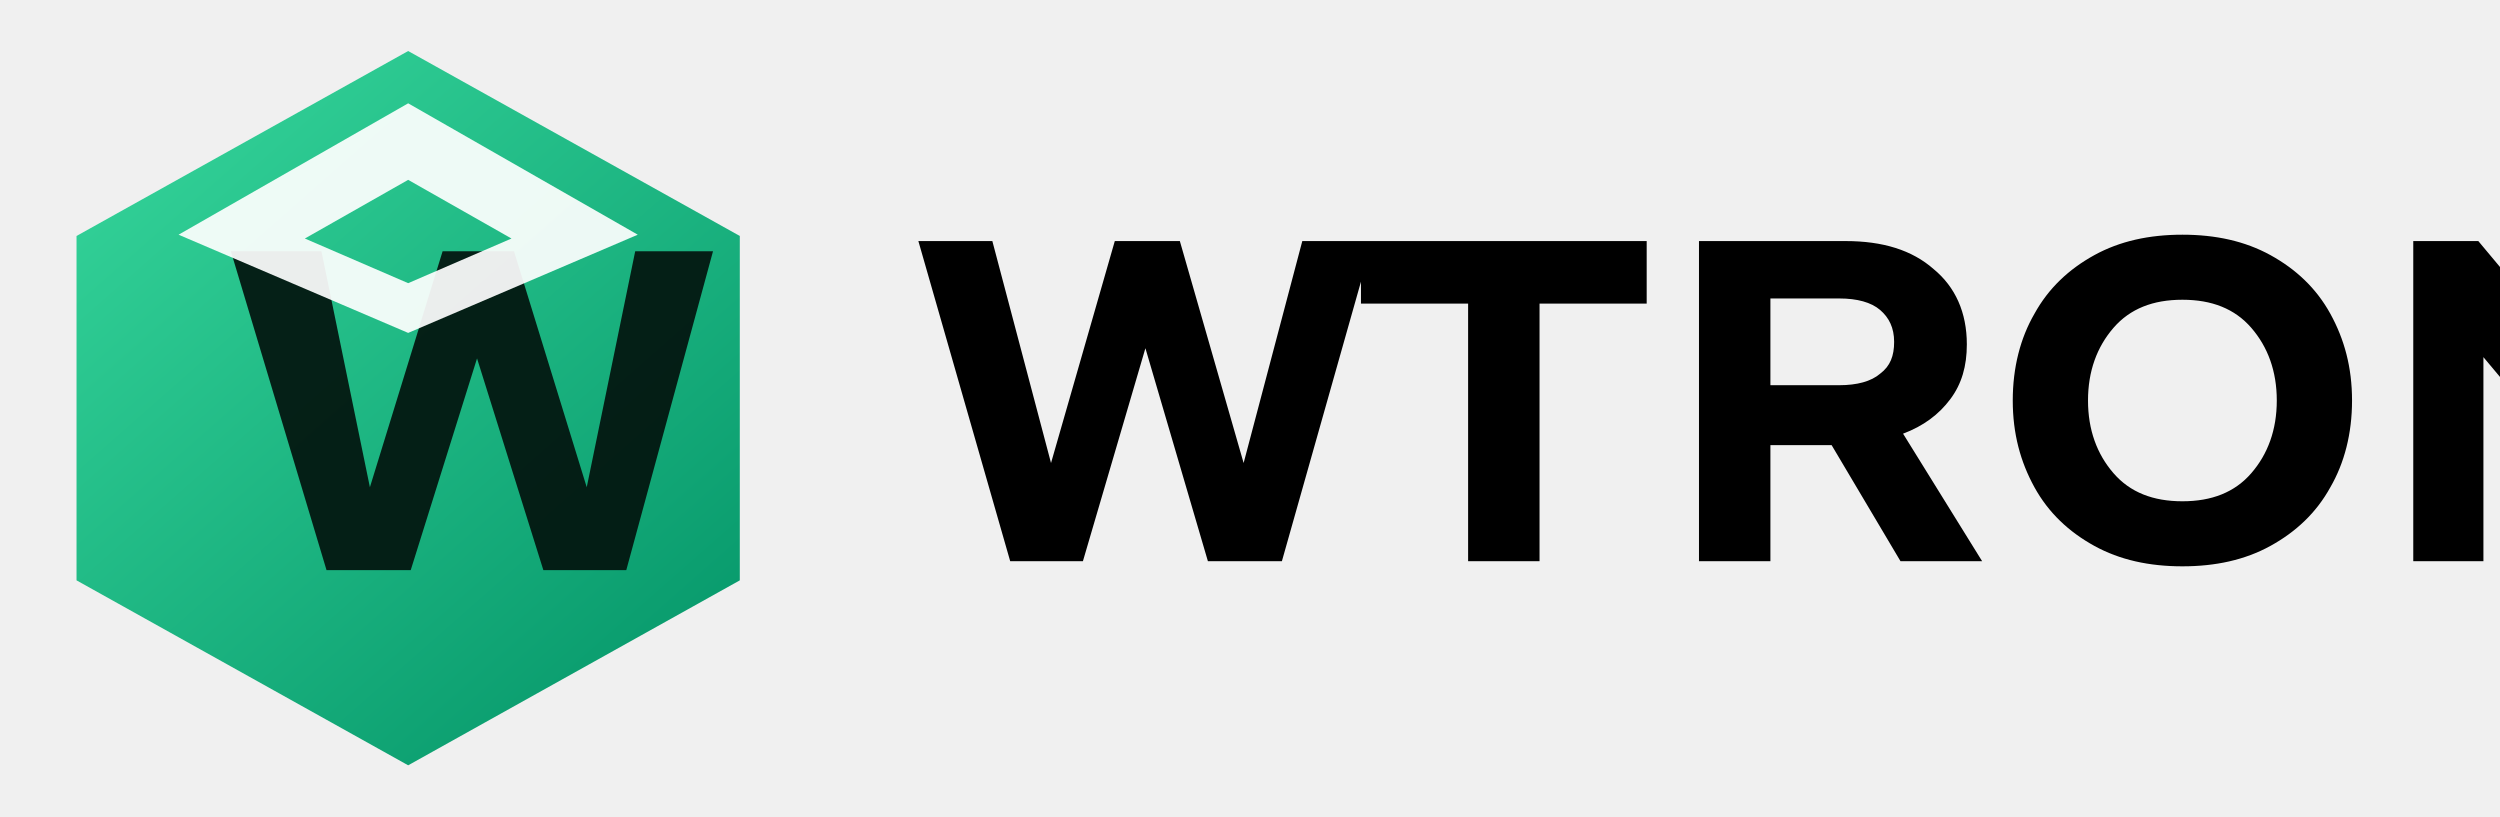
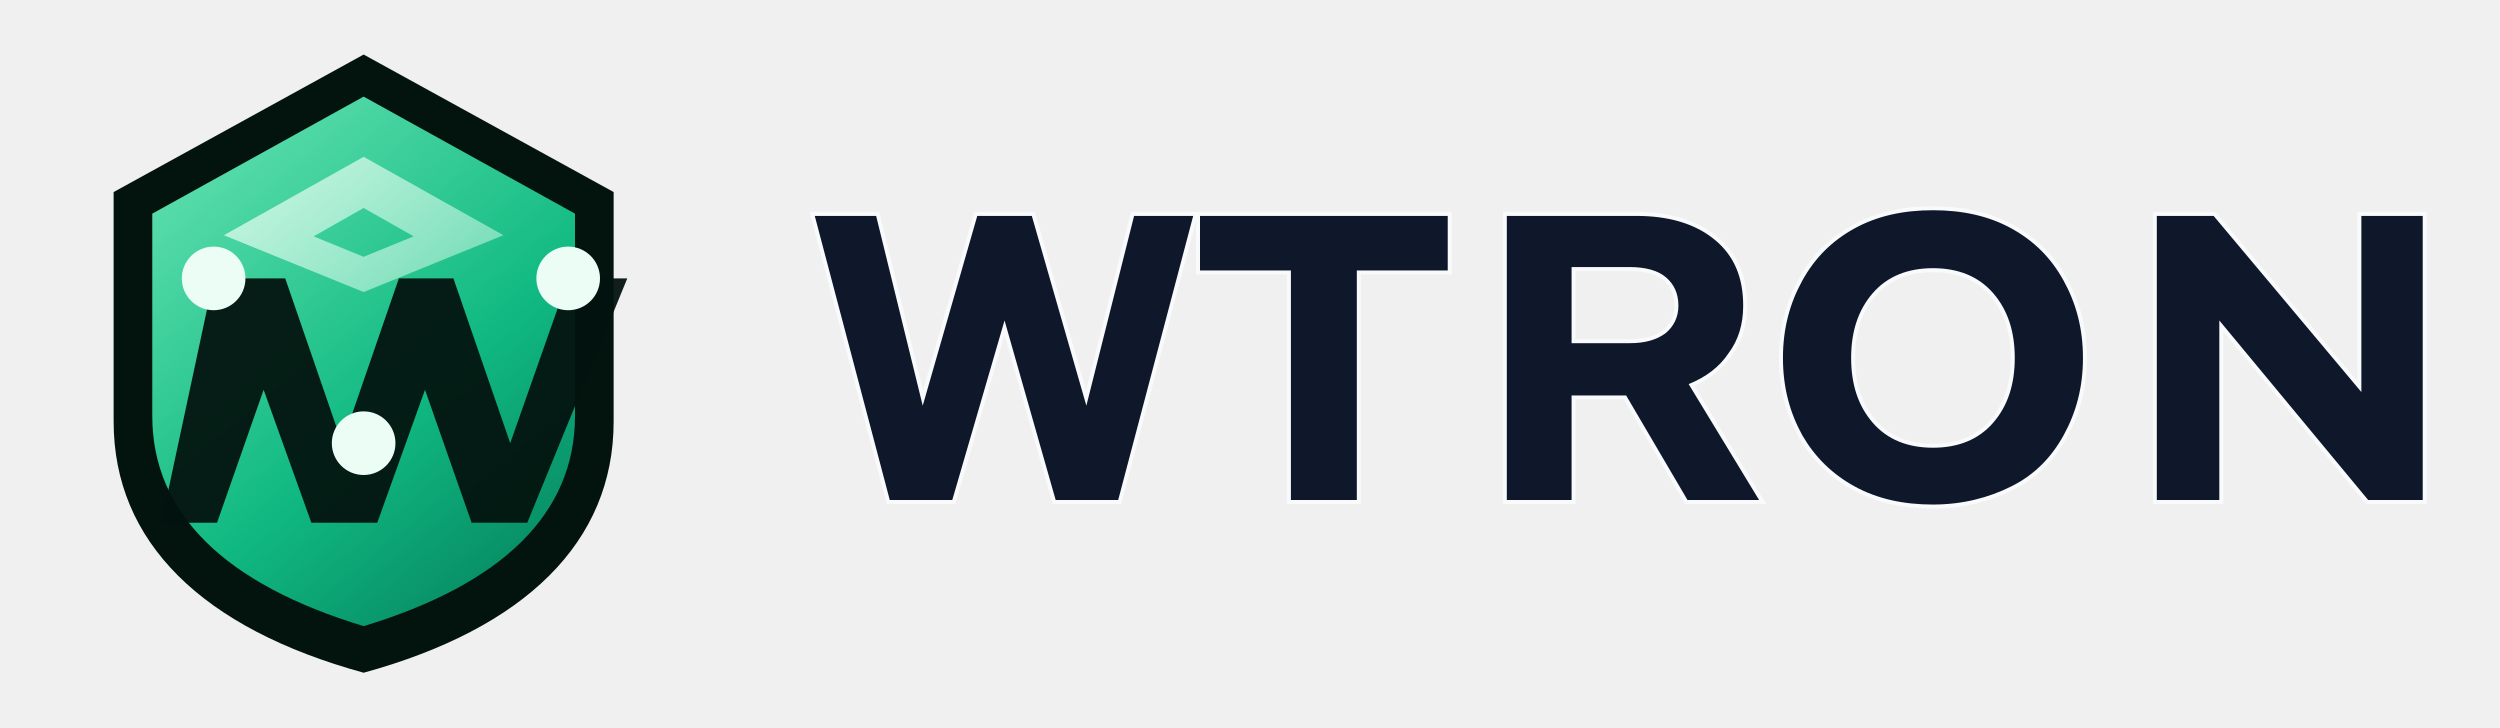
- <svg xmlns="http://www.w3.org/2000/svg" viewBox="0 0 196 64" role="img" aria-labelledby="title">
+ <svg xmlns="http://www.w3.org/2000/svg" viewBox="0 0 220 64" role="img" aria-labelledby="title desc">
  <defs>
-     <linearGradient id="wtron-logo-a" x1="10" y1="8" x2="54" y2="58" gradientUnits="userSpaceOnUse">
-       <stop stop-color="#34d399" />
-       <stop offset="1" stop-color="#059669" />
+     <linearGradient id="wtron-logo-fill" x1="12" y1="8" x2="52" y2="56" gradientUnits="userSpaceOnUse">
+       <stop stop-color="#6ee7b7" />
+       <stop offset=".58" stop-color="#10b981" />
+       <stop offset="1" stop-color="#047857" />
+     </linearGradient>
+     <linearGradient id="wtron-logo-edge" x1="16" y1="12" x2="48" y2="52" gradientUnits="userSpaceOnUse">
+       <stop stop-color="#ecfdf5" stop-opacity=".88" />
+       <stop offset="1" stop-color="#a7f3d0" stop-opacity=".18" />
    </linearGradient>
  </defs>
-   <path fill="url(#wtron-logo-a)" d="M32 4 58 18.5v27L32 60 6 45.5v-27L32 4Z" />
-   <path fill="#03130e" fill-opacity=".92" d="M18.1 19.7h7.1l3.8 18.5 5.7-18.5h5.6L46 38.2l3.8-18.5h6.1l-6.8 25h-6.5l-5.2-16.6-5.2 16.6h-6.6l-7.5-25Z" />
-   <path fill="#fff" fill-opacity=".92" d="M14 18.4 32 8.1l18 10.3-18 7.7-18-7.7Zm9.9.3 8.1 3.5 8.1-3.5-8.1-4.6-8.1 4.6Z" />
-   <path fill="currentColor" d="M79.2 44 72 18.9h5.8l4.6 17.4 5-17.4h5.1l5 17.4 4.6-17.4h5.5L100.5 44h-5.8l-4.9-16.7L84.9 44h-5.7Zm35.9 0V23.8h-8.4v-4.9h22.4v4.9h-8.4V44h-5.6Zm18.1 0V18.9h11.5c2.9 0 5.2.7 6.9 2.2 1.7 1.4 2.6 3.4 2.6 5.9 0 1.7-.4 3.1-1.3 4.3-.9 1.2-2.1 2.1-3.7 2.7l6.2 10h-6.4l-5.4-9.1h-4.8V44h-5.6Zm5.6-13.8h5.4c1.4 0 2.5-.3 3.2-.9.8-.6 1.1-1.4 1.1-2.5s-.4-1.9-1.1-2.5c-.7-.6-1.8-.9-3.2-.9h-5.4v6.8Zm32.3 14.2c-2.6 0-4.9-.5-6.9-1.6-2-1.1-3.6-2.6-4.7-4.6-1.1-2-1.7-4.2-1.7-6.8s.6-4.9 1.7-6.8c1.1-2 2.7-3.5 4.7-4.6 2-1.1 4.3-1.6 6.9-1.6 2.6 0 4.9.5 6.9 1.6 2 1.1 3.6 2.6 4.7 4.6 1.1 2 1.7 4.2 1.7 6.8s-.6 4.9-1.7 6.8c-1.1 2-2.7 3.5-4.7 4.6-2 1.1-4.3 1.6-6.9 1.6Zm0-5.1c2.3 0 4.1-.7 5.4-2.2 1.3-1.5 2-3.4 2-5.7s-.7-4.2-2-5.7c-1.3-1.5-3.1-2.2-5.4-2.2s-4.1.7-5.4 2.2c-1.3 1.5-2 3.4-2 5.7s.7 4.2 2 5.7c1.3 1.5 3.1 2.2 5.4 2.2Zm18.1 4.7V18.9h5.1l13.3 15.9V18.9h5.5V44h-5l-13.4-16v16h-5.5Z" />
+   <path fill="#03130e" d="M32 4.8 54 16.9v20.2c0 10.6-7.8 18.2-22 22.1C17.8 55.3 10 47.7 10 37.1V16.9L32 4.8Z" />
+   <path fill="url(#wtron-logo-fill)" d="M32 8.5 50.6 18.8v17.8c0 8.6-6.4 14.8-18.6 18.5-12.2-3.7-18.6-9.9-18.6-18.5V18.8L32 8.5Z" />
+   <path fill="#03130e" fill-opacity=".94" d="M18.8 24.5h6.3l5 14.5 5-14.5h4.8l5 14.5 5.1-14.5h5.2L46.4 46h-4.9l-4.1-11.7L33.2 46h-5.8l-4.2-11.7L19.1 46h-4.9l4.6-21.5Z" />
+   <path fill="url(#wtron-logo-edge)" d="M19.7 20.7 32 13.8l12.3 6.9-12.3 5-12.3-5Zm7.9.1 4.4 1.8 4.4-1.8-4.4-2.5-4.4 2.5Z" />
+   <circle cx="18.8" cy="24.5" r="2.8" fill="#ecfdf5" />
+   <circle cx="32" cy="39" r="2.8" fill="#ecfdf5" />
+   <circle cx="50" cy="24.5" r="2.8" fill="#ecfdf5" />
+   <path fill="#0f172a" stroke="#f8fafc" stroke-width=".7" paint-order="stroke" d="M78.3 44 71.7 19h5.4l4.1 16.7L86 19h4.8l4.8 16.7L99.8 19h5.2l-6.6 25h-5.5l-4.5-15.8L83.8 44h-5.5Zm35.3 0V23.8h-8V19h21.8v4.8h-8V44h-5.8Zm19 0V19h11.4c2.9 0 5.2.7 6.9 2.1 1.7 1.4 2.5 3.3 2.5 5.8 0 1.6-.4 3-1.3 4.2-.8 1.2-2 2.1-3.5 2.7l6.2 10.2h-6.3l-5.4-9.2h-4.8V44h-5.7Zm5.7-13.8h5.1c1.4 0 2.4-.3 3.2-.9.7-.6 1.1-1.4 1.1-2.4 0-1.1-.4-1.9-1.1-2.5-.7-.6-1.8-.9-3.2-.9h-5.1v6.7Zm31.8 14.2c-2.6 0-4.9-.5-6.9-1.6s-3.5-2.6-4.6-4.5c-1.1-2-1.7-4.2-1.7-6.8s.6-4.8 1.7-6.8c1.1-2 2.6-3.5 4.6-4.6s4.3-1.6 6.9-1.6 4.9.5 6.9 1.6 3.5 2.6 4.6 4.6c1.1 2 1.7 4.2 1.7 6.8s-.6 4.8-1.7 6.8c-1.1 2-2.6 3.5-4.6 4.5s-4.3 1.6-6.9 1.6Zm0-5c2.2 0 4-.7 5.3-2.2s1.9-3.4 1.9-5.7-.6-4.2-1.9-5.7-3.1-2.2-5.3-2.2-4 .7-5.3 2.2-1.9 3.4-1.9 5.7.6 4.2 1.9 5.7 3.1 2.2 5.3 2.2ZM189.8 44V19h5l13 15.5V19h5.4v25h-4.8l-13.1-15.8V44h-5.5Z" />
</svg>
